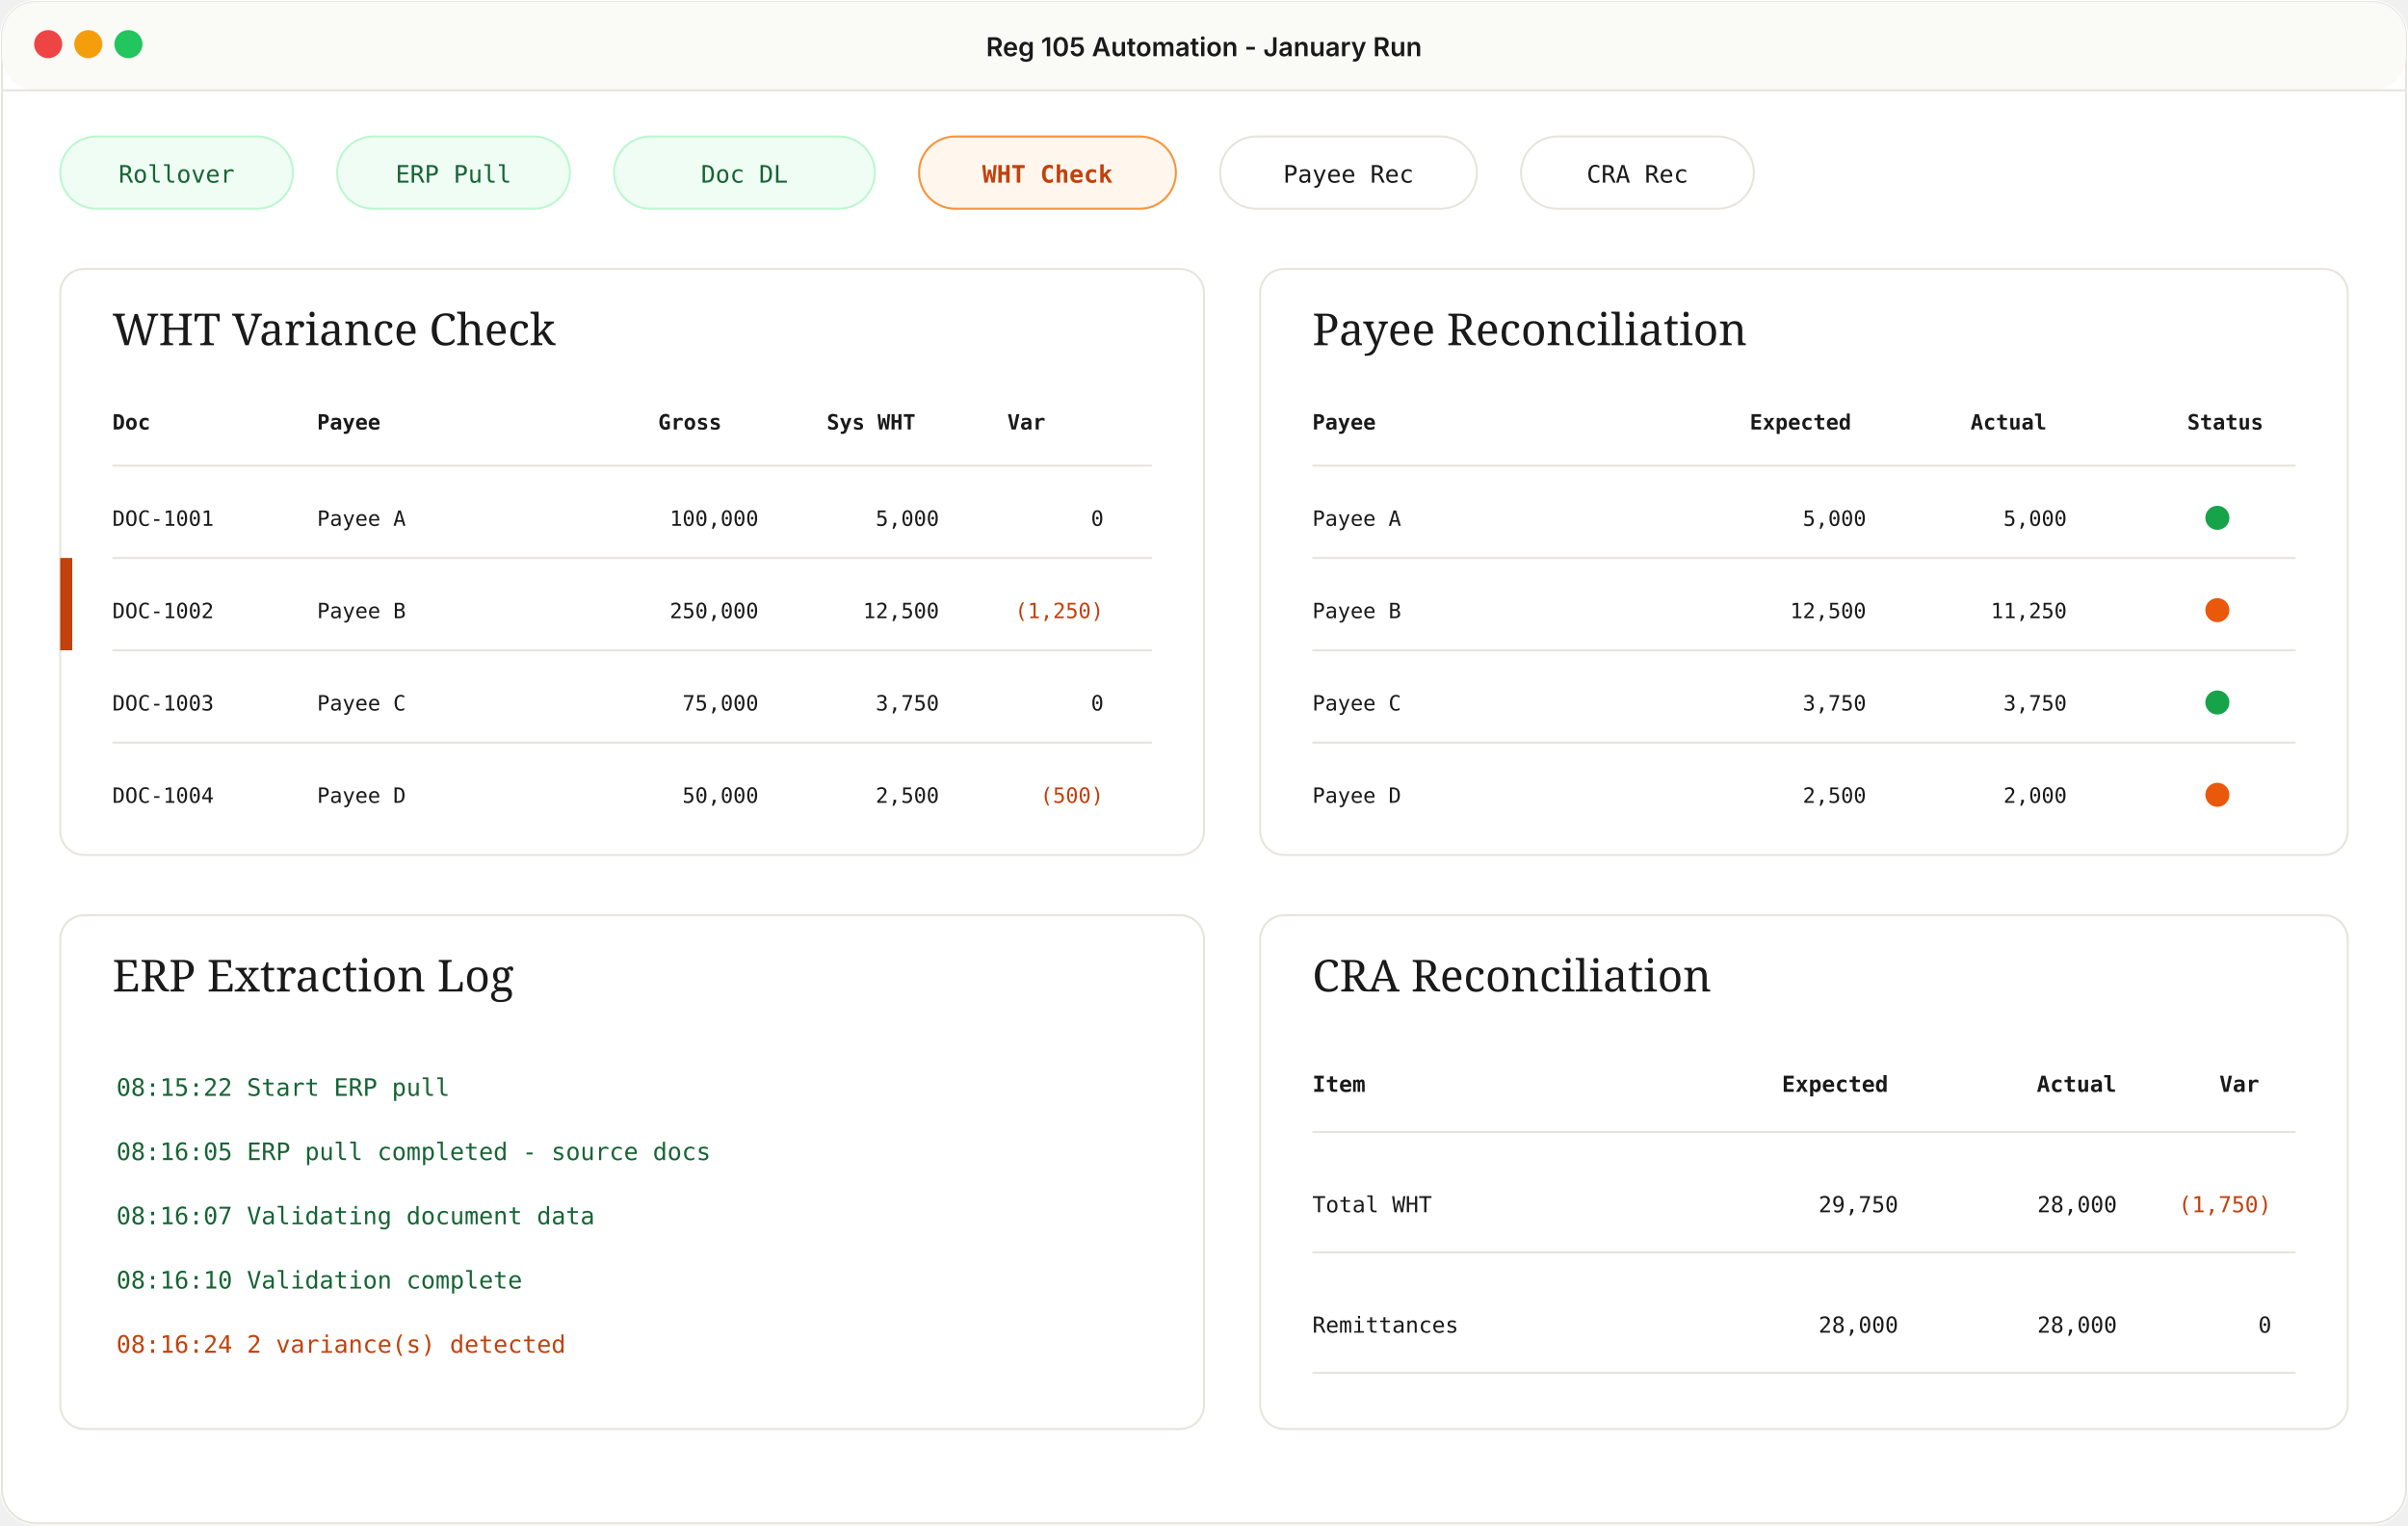
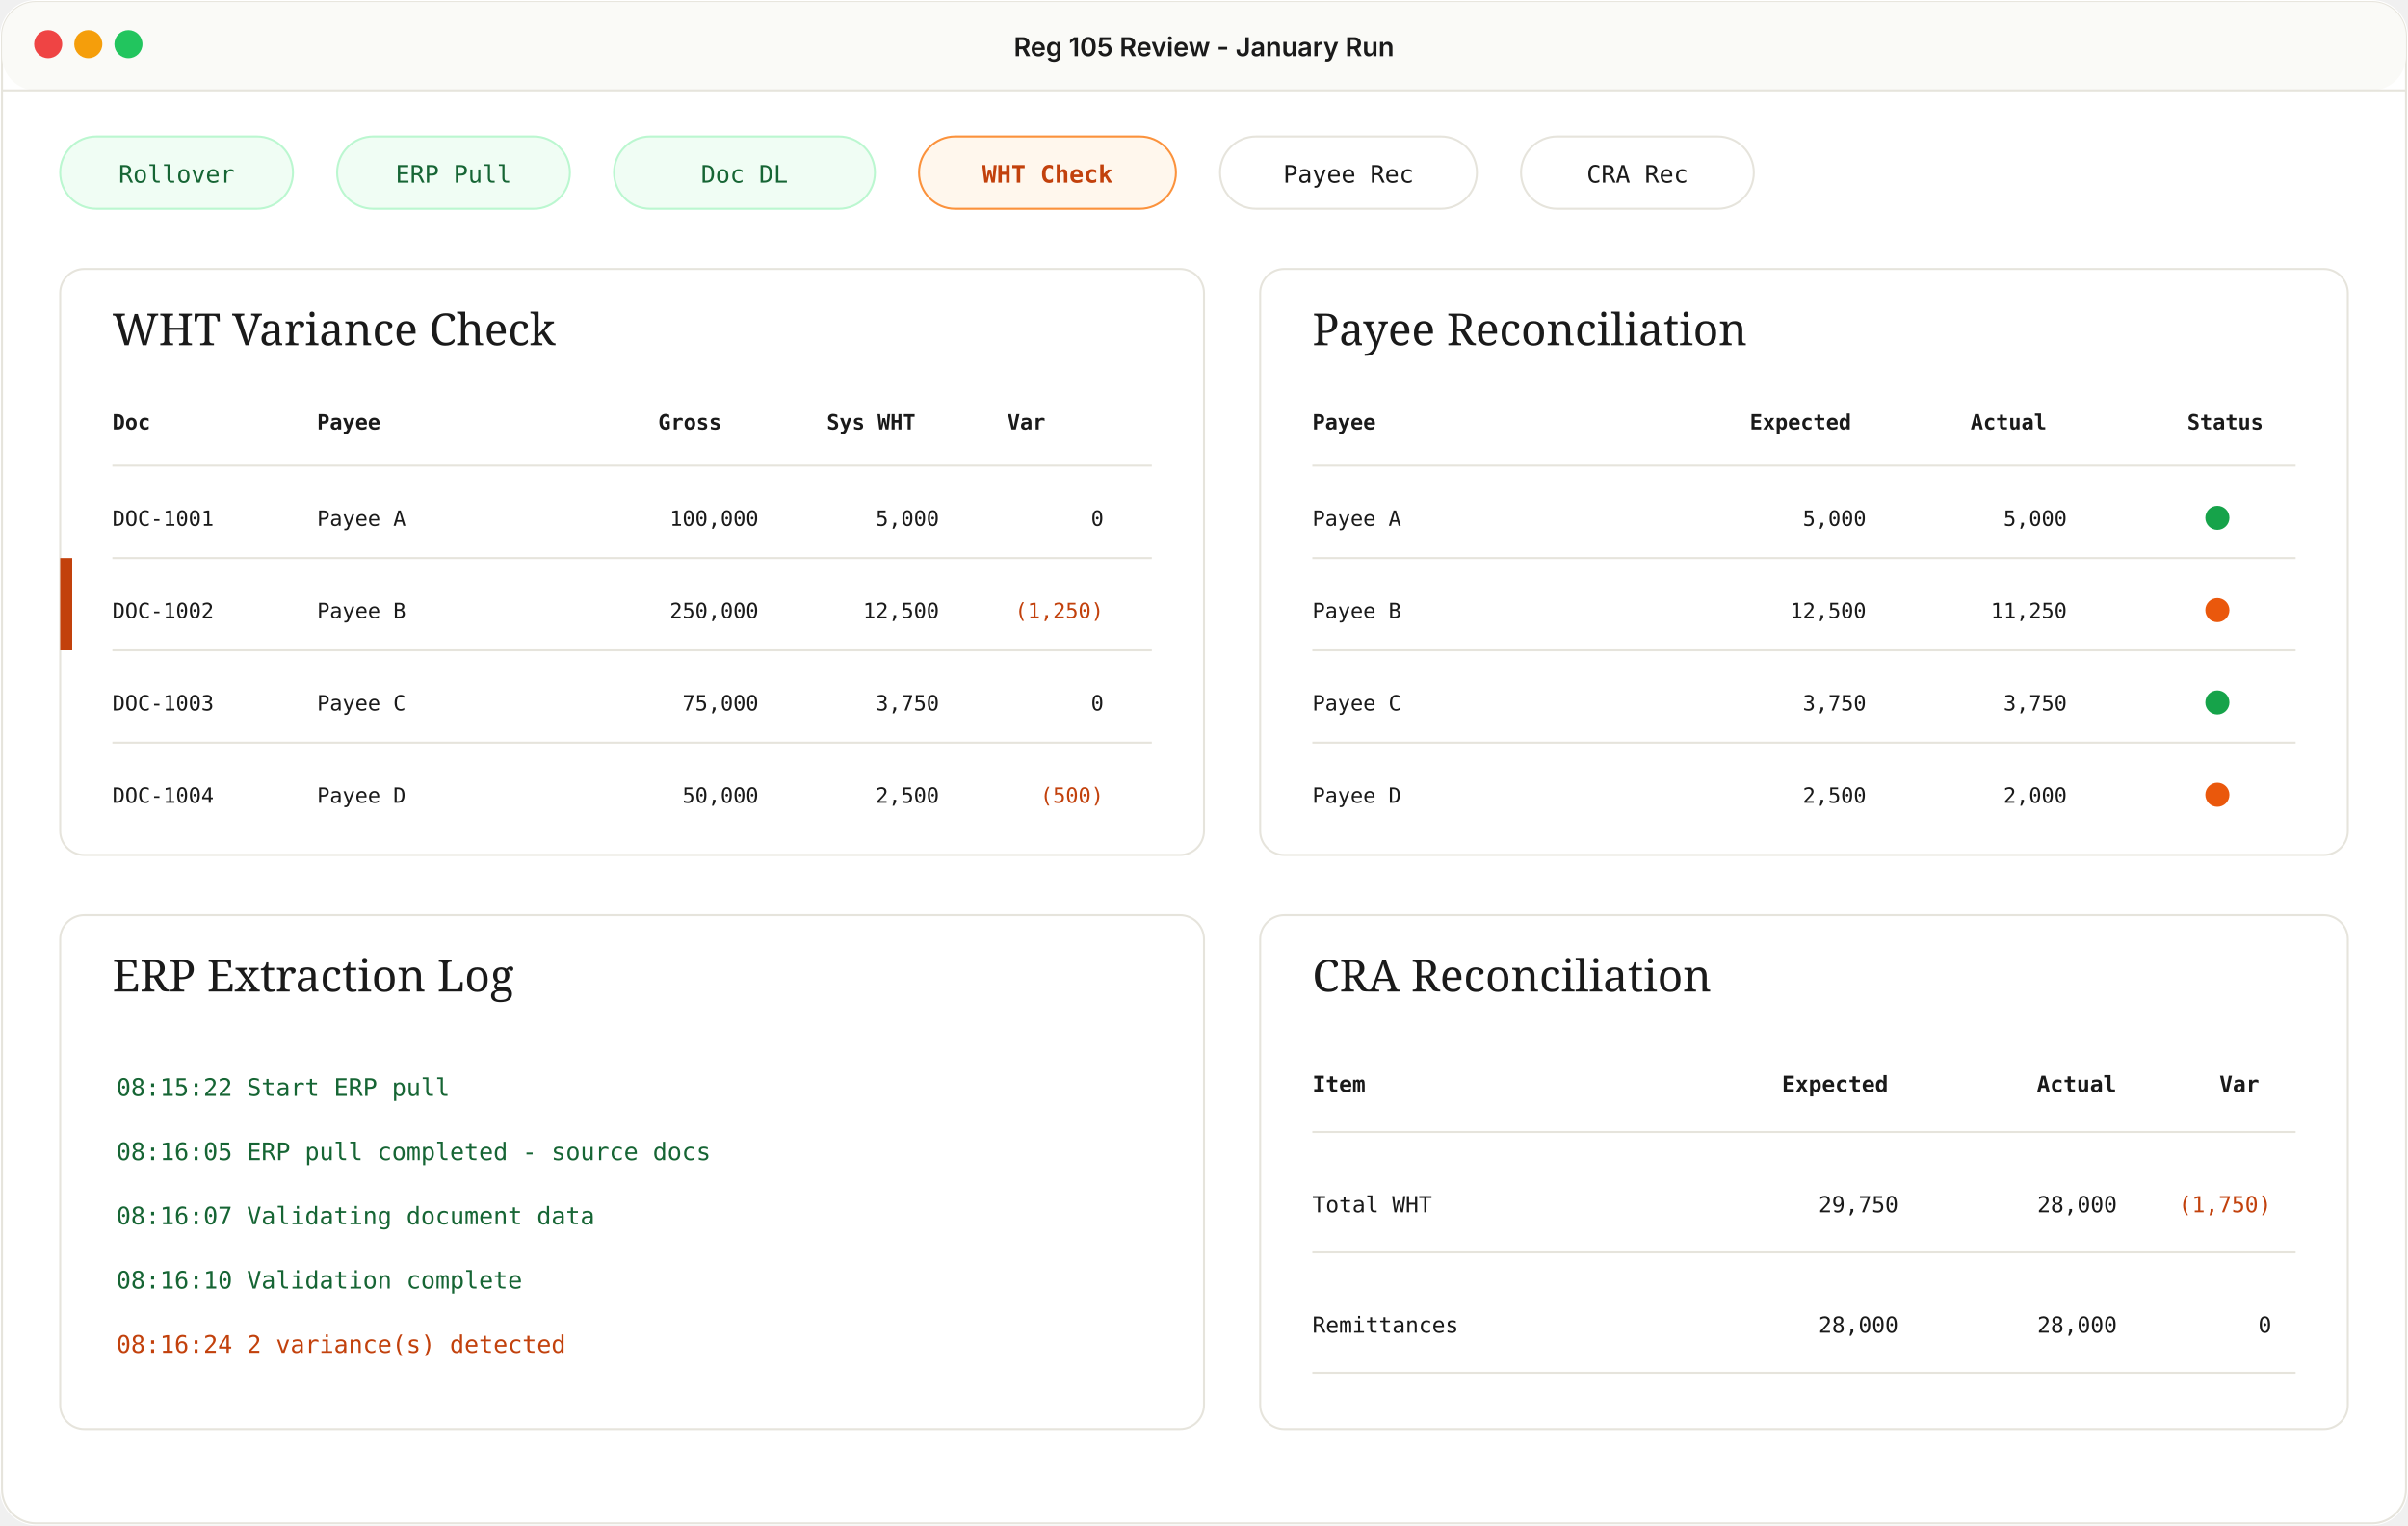
<svg xmlns="http://www.w3.org/2000/svg" width="1200" height="760" viewBox="0 0 1200 760" fill="none">
  <rect width="1200" height="760" rx="18" fill="#ffffff" />
  <rect x="1" y="1" width="1198" height="758" rx="17" stroke="#e6e4dc" />
  <rect x="1" y="1" width="1198" height="44" rx="17" fill="#fafaf7" />
  <path d="M1 45H1199" stroke="#e6e4dc" />
  <circle cx="24" cy="22" r="7" fill="#ef4444" />
  <circle cx="44" cy="22" r="7" fill="#f59e0b" />
  <circle cx="64" cy="22" r="7" fill="#22c55e" />
-   <text x="600" y="28" text-anchor="middle" font-family="Inter, Arial, sans-serif" font-size="13" font-weight="600" fill="#1a1a1a">Reg 105 Automation - January Run</text>
+   <text x="600" y="28" text-anchor="middle" font-family="Inter, Arial, sans-serif" font-size="13" font-weight="600" fill="#1a1a1a">Reg 105 Review - January Run</text>
  <g font-family="JetBrains Mono, monospace" font-size="12">
    <rect x="30" y="68" width="116" height="36" rx="18" fill="#f0fdf4" stroke="#bbf7d0" />
    <text x="88" y="91" text-anchor="middle" fill="#166534">Rollover</text>
    <rect x="168" y="68" width="116" height="36" rx="18" fill="#f0fdf4" stroke="#bbf7d0" />
    <text x="226" y="91" text-anchor="middle" fill="#166534">ERP Pull</text>
    <rect x="306" y="68" width="130" height="36" rx="18" fill="#f0fdf4" stroke="#bbf7d0" />
    <text x="371" y="91" text-anchor="middle" fill="#166534">Doc DL</text>
    <rect x="458" y="68" width="128" height="36" rx="18" fill="#fff7ed" stroke="#fb923c" />
    <text x="522" y="91" text-anchor="middle" fill="#c2410c" font-weight="700">WHT Check</text>
    <rect x="608" y="68" width="128" height="36" rx="18" fill="#ffffff" stroke="#e6e4dc" />
    <text x="672" y="91" text-anchor="middle" fill="#1a1a1a">Payee Rec</text>
    <rect x="758" y="68" width="116" height="36" rx="18" fill="#ffffff" stroke="#e6e4dc" />
    <text x="816" y="91" text-anchor="middle" fill="#1a1a1a">CRA Rec</text>
  </g>
  <rect x="30" y="134" width="570" height="292" rx="12" fill="#ffffff" stroke="#e6e4dc" />
  <text x="56" y="172" font-family="Fraunces, Georgia, serif" font-size="22" font-weight="500" fill="#1a1a1a">WHT Variance Check</text>
  <g font-family="JetBrains Mono, monospace" font-size="10.5" fill="#1a1a1a">
    <text x="56" y="214" font-weight="700">Doc</text>
    <text x="158" y="214" font-weight="700">Payee</text>
    <text x="328" y="214" font-weight="700">Gross</text>
    <text x="412" y="214" font-weight="700">Sys WHT</text>
    <text x="502" y="214" font-weight="700">Var</text>
    <path d="M56 232H574M56 278H574M56 324H574M56 370H574" stroke="#e6e4dc" />
    <text x="56" y="262">DOC-1001</text>
    <text x="158" y="262">Payee A</text>
    <text x="378" y="262" text-anchor="end">100,000</text>
    <text x="468" y="262" text-anchor="end">5,000</text>
    <text x="550" y="262" text-anchor="end">0</text>
    <text x="56" y="308">DOC-1002</text>
    <text x="158" y="308">Payee B</text>
    <text x="378" y="308" text-anchor="end">250,000</text>
    <text x="468" y="308" text-anchor="end">12,500</text>
    <text x="550" y="308" text-anchor="end" fill="#c2410c">(1,250)</text>
    <text x="56" y="354">DOC-1003</text>
    <text x="158" y="354">Payee C</text>
    <text x="378" y="354" text-anchor="end">75,000</text>
    <text x="468" y="354" text-anchor="end">3,750</text>
    <text x="550" y="354" text-anchor="end">0</text>
    <text x="56" y="400">DOC-1004</text>
    <text x="158" y="400">Payee D</text>
    <text x="378" y="400" text-anchor="end">50,000</text>
    <text x="468" y="400" text-anchor="end">2,500</text>
    <text x="550" y="400" text-anchor="end" fill="#c2410c">(500)</text>
  </g>
  <path d="M30 278H36V324H30" fill="#c2410c" />
  <rect x="628" y="134" width="542" height="292" rx="12" fill="#ffffff" stroke="#e6e4dc" />
  <text x="654" y="172" font-family="Fraunces, Georgia, serif" font-size="22" font-weight="500" fill="#1a1a1a">Payee Reconciliation</text>
  <g font-family="JetBrains Mono, monospace" font-size="10.5" fill="#1a1a1a">
    <text x="654" y="214" font-weight="700">Payee</text>
    <text x="872" y="214" font-weight="700">Expected</text>
    <text x="982" y="214" font-weight="700">Actual</text>
    <text x="1090" y="214" font-weight="700">Status</text>
    <path d="M654 232H1144M654 278H1144M654 324H1144M654 370H1144" stroke="#e6e4dc" />
    <text x="654" y="262">Payee A</text>
    <text x="930" y="262" text-anchor="end">5,000</text>
    <text x="1030" y="262" text-anchor="end">5,000</text>
    <circle cx="1105" cy="258" r="6" fill="#16a34a" />
    <text x="654" y="308">Payee B</text>
    <text x="930" y="308" text-anchor="end">12,500</text>
    <text x="1030" y="308" text-anchor="end">11,250</text>
    <circle cx="1105" cy="304" r="6" fill="#ea580c" />
    <text x="654" y="354">Payee C</text>
    <text x="930" y="354" text-anchor="end">3,750</text>
    <text x="1030" y="354" text-anchor="end">3,750</text>
    <circle cx="1105" cy="350" r="6" fill="#16a34a" />
    <text x="654" y="400">Payee D</text>
    <text x="930" y="400" text-anchor="end">2,500</text>
    <text x="1030" y="400" text-anchor="end">2,000</text>
    <circle cx="1105" cy="396" r="6" fill="#ea580c" />
  </g>
  <rect x="30" y="456" width="570" height="256" rx="12" fill="#ffffff" stroke="#e6e4dc" />
  <text x="56" y="494" font-family="Fraunces, Georgia, serif" font-size="22" font-weight="500" fill="#1a1a1a">ERP Extraction Log</text>
  <g font-family="JetBrains Mono, monospace" font-size="12" fill="#166534">
    <text x="58" y="546">08:15:22  Start ERP pull</text>
    <text x="58" y="578">08:16:05  ERP pull completed - source docs</text>
    <text x="58" y="610">08:16:07  Validating document data</text>
    <text x="58" y="642">08:16:10  Validation complete</text>
    <text x="58" y="674" fill="#c2410c">08:16:24  2 variance(s) detected</text>
  </g>
  <rect x="628" y="456" width="542" height="256" rx="12" fill="#ffffff" stroke="#e6e4dc" />
  <text x="654" y="494" font-family="Fraunces, Georgia, serif" font-size="22" font-weight="500" fill="#1a1a1a">CRA Reconciliation</text>
  <g font-family="JetBrains Mono, monospace" font-size="11" fill="#1a1a1a">
    <text x="654" y="544" font-weight="700">Item</text>
    <text x="888" y="544" font-weight="700">Expected</text>
    <text x="1015" y="544" font-weight="700">Actual</text>
    <text x="1106" y="544" font-weight="700">Var</text>
    <path d="M654 564H1144M654 624H1144M654 684H1144" stroke="#e6e4dc" />
    <text x="654" y="604">Total WHT</text>
    <text x="946" y="604" text-anchor="end">29,750</text>
    <text x="1055" y="604" text-anchor="end">28,000</text>
    <text x="1132" y="604" text-anchor="end" fill="#c2410c">(1,750)</text>
    <text x="654" y="664">Remittances</text>
    <text x="946" y="664" text-anchor="end">28,000</text>
    <text x="1055" y="664" text-anchor="end">28,000</text>
    <text x="1132" y="664" text-anchor="end">0</text>
  </g>
</svg>
